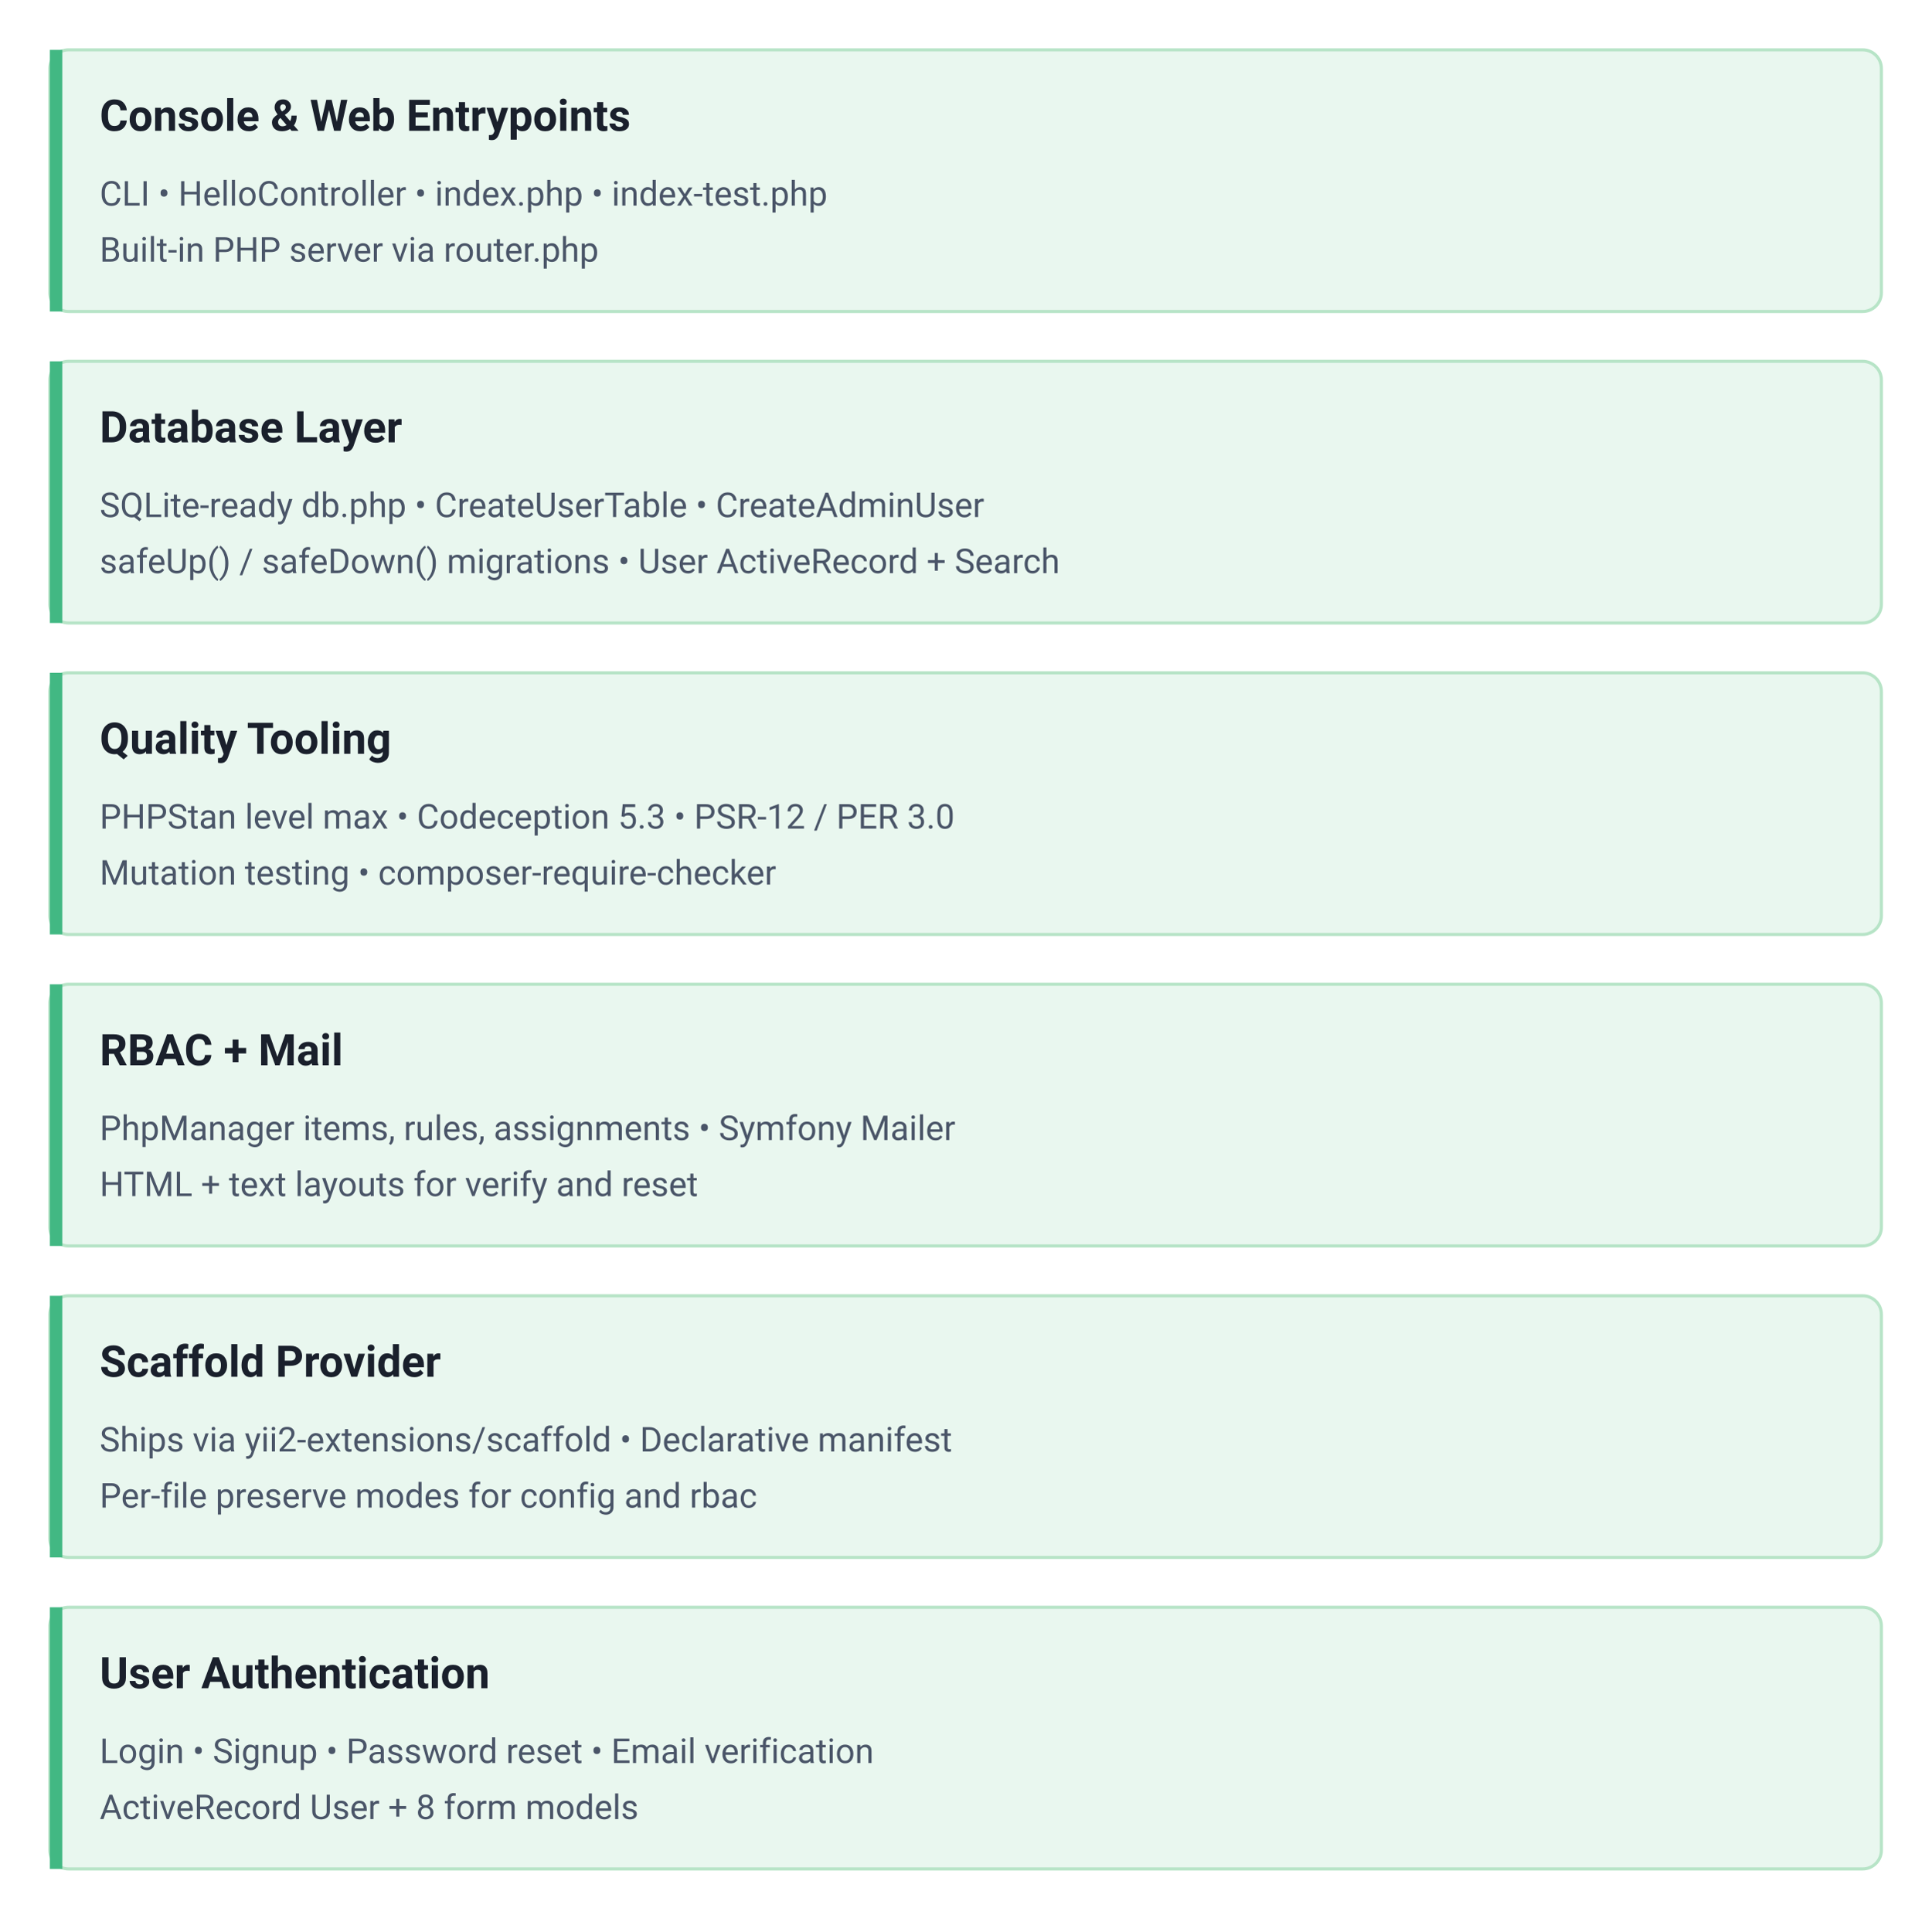
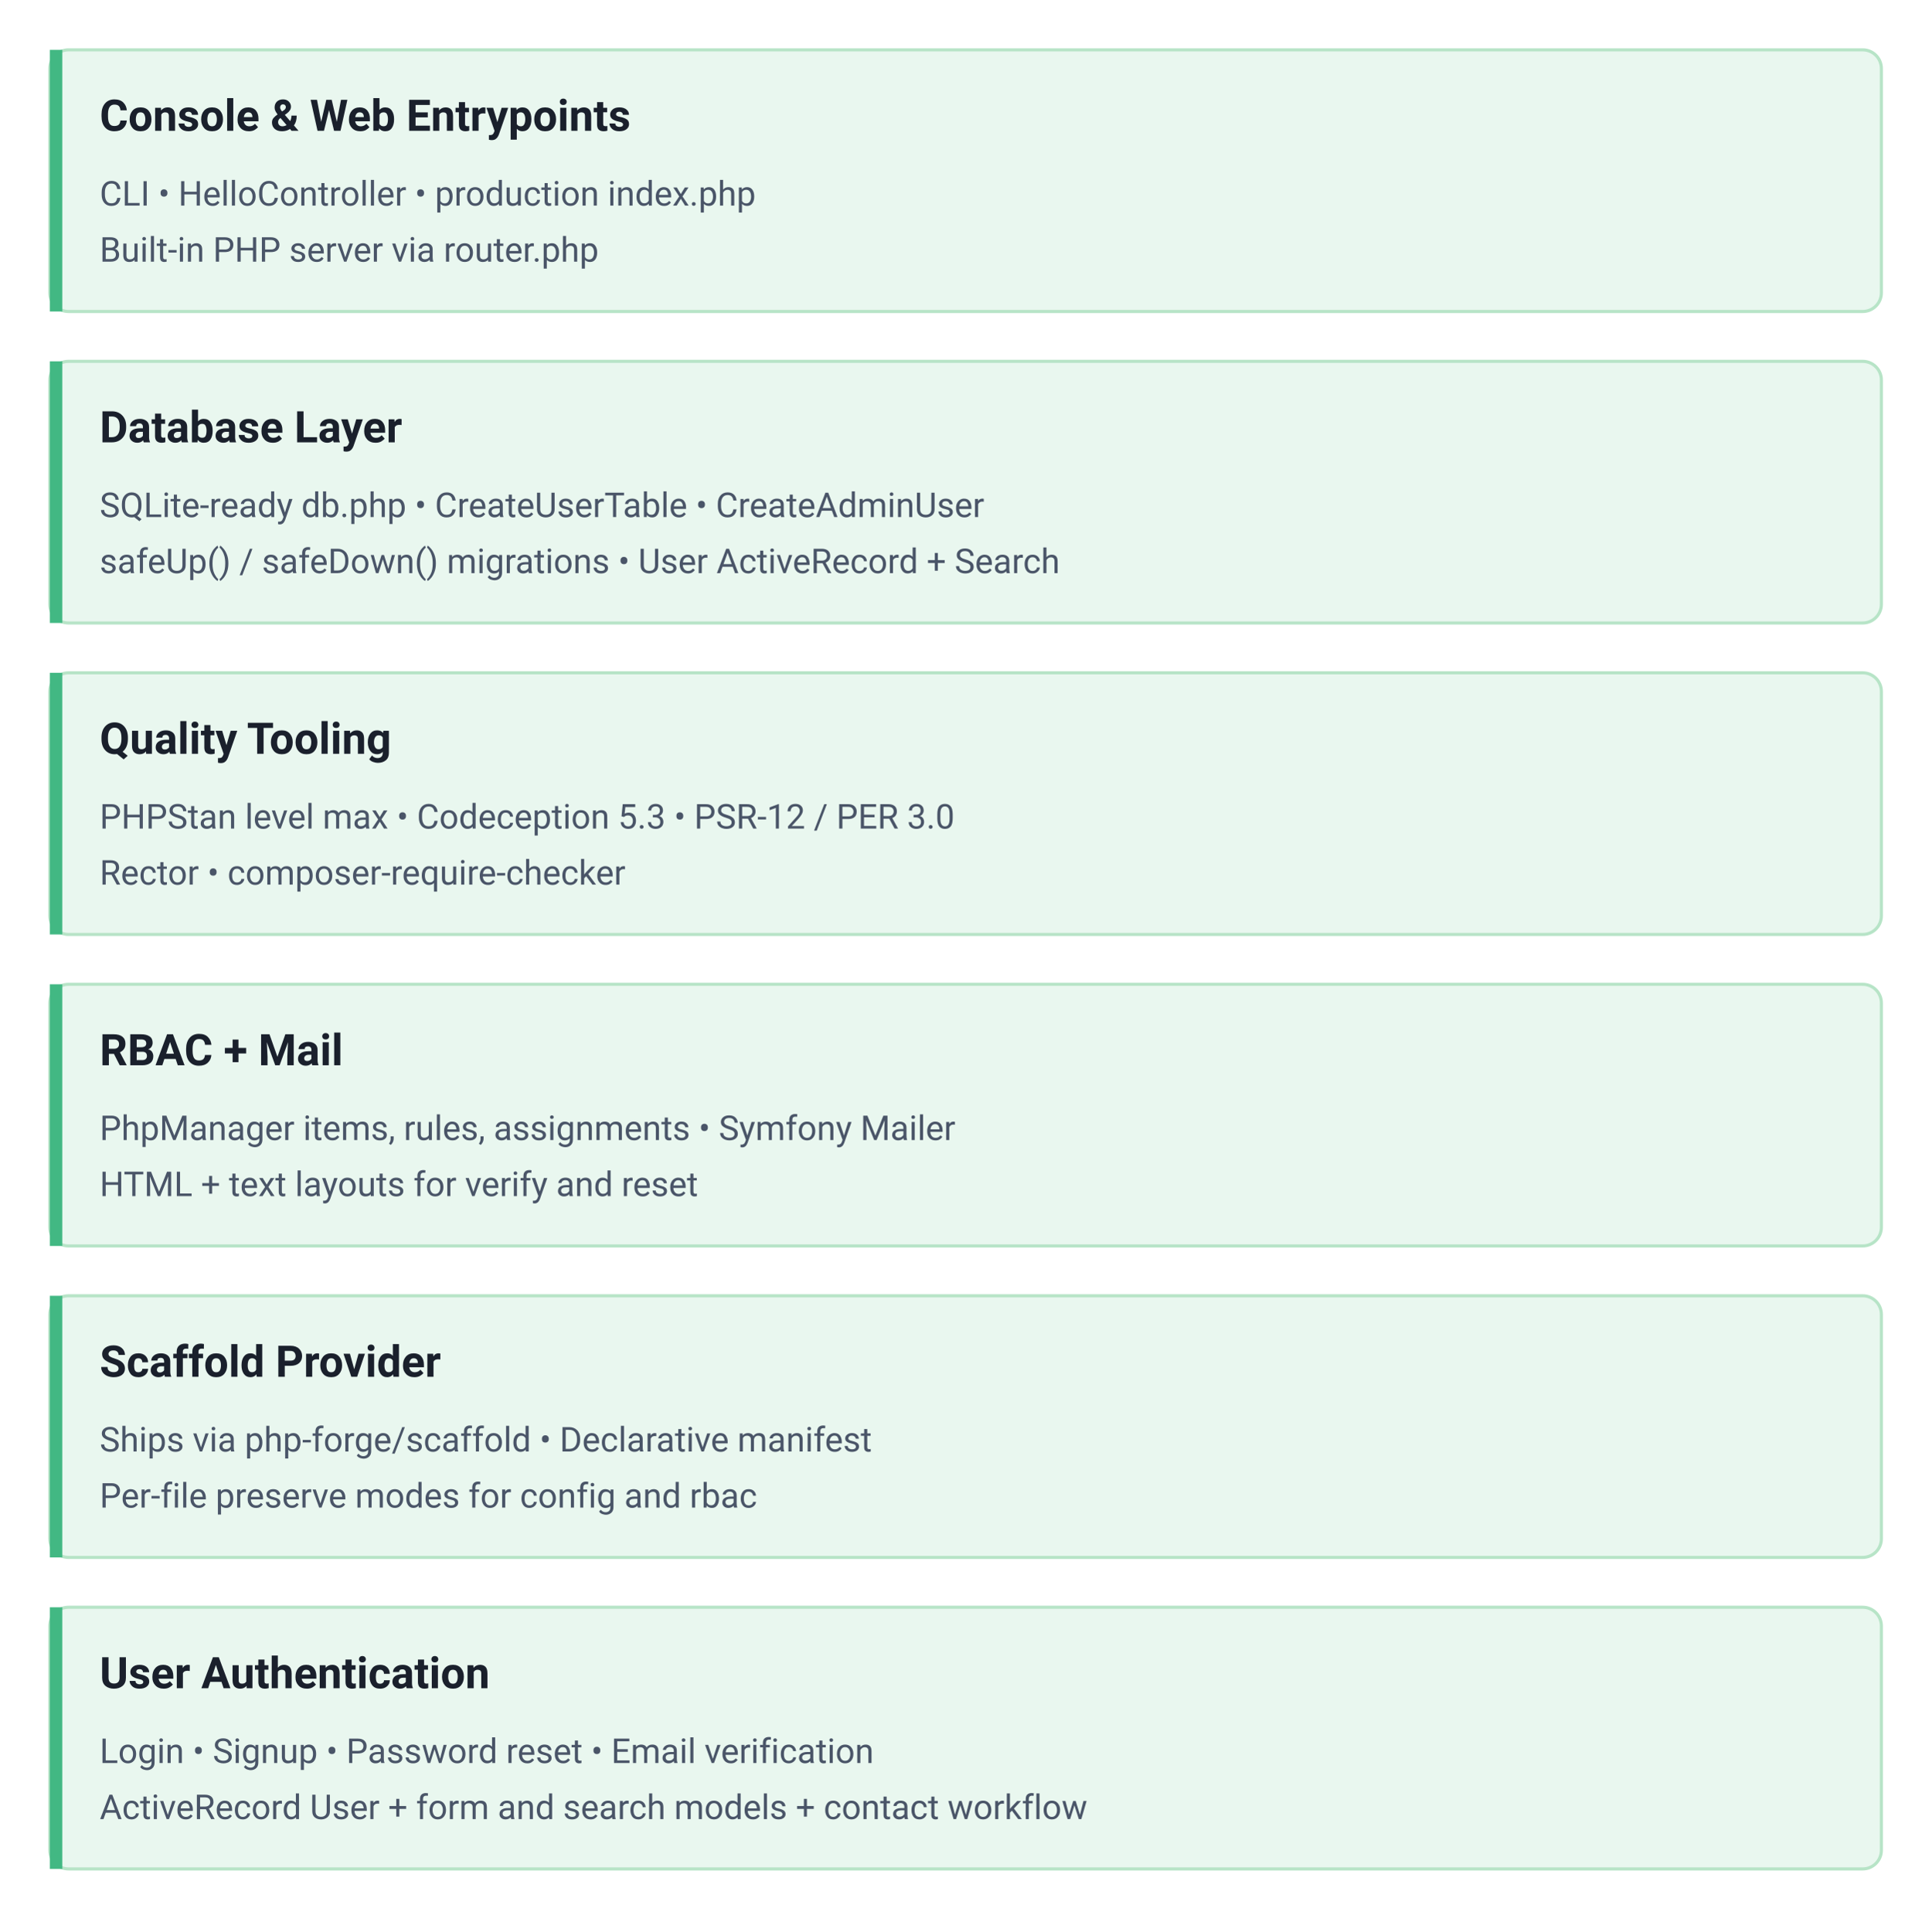
<svg xmlns="http://www.w3.org/2000/svg" viewBox="0 0 620 620" width="100%" height="580">
  <style>
        text { font-family: -apple-system, BlinkMacSystemFont, "Segoe UI", Roboto, Helvetica, Arial, sans-serif; }
        .box-bg { fill: #e9f7ef; stroke: #b7e4c7; stroke-width: 1; }
        .title { font-weight: 700; font-size: 14px; fill: #1a202c; }
        .content { font-size: 11px; fill: #4a5568; }
    </style>
  <g>
    <rect class="box-bg" x="16" y="16" width="588" height="84" rx="6" />
    <rect x="16" y="16" width="4" height="84" fill="#42b883" />
    <text class="title" x="32" y="42">Console &amp; Web Entrypoints</text>
-     <text class="content" x="32" y="66">CLI • HelloController • index.php • index-test.php</text>
+     <text class="content" x="32" y="66">CLI • HelloController • production index.php</text>
    <text class="content" x="32" y="84">Built-in PHP server via router.php</text>
  </g>
  <g>
    <rect class="box-bg" x="16" y="116" width="588" height="84" rx="6" />
    <rect x="16" y="116" width="4" height="84" fill="#42b883" />
    <text class="title" x="32" y="142">Database Layer</text>
    <text class="content" x="32" y="166">SQLite-ready db.php • CreateUserTable • CreateAdminUser</text>
    <text class="content" x="32" y="184">safeUp() / safeDown() migrations • User ActiveRecord + Search</text>
  </g>
  <g>
    <rect class="box-bg" x="16" y="216" width="588" height="84" rx="6" />
    <rect x="16" y="216" width="4" height="84" fill="#42b883" />
    <text class="title" x="32" y="242">Quality Tooling</text>
    <text class="content" x="32" y="266">PHPStan level max • Codeception 5.3 • PSR-12 / PER 3.0</text>
-     <text class="content" x="32" y="284">Mutation testing • composer-require-checker</text>
+     <text class="content" x="32" y="284">Rector • composer-require-checker</text>
  </g>
  <g>
    <rect class="box-bg" x="16" y="316" width="588" height="84" rx="6" />
    <rect x="16" y="316" width="4" height="84" fill="#42b883" />
    <text class="title" x="32" y="342">RBAC + Mail</text>
    <text class="content" x="32" y="366">PhpManager items, rules, assignments • Symfony Mailer</text>
    <text class="content" x="32" y="384">HTML + text layouts for verify and reset</text>
  </g>
  <g>
    <rect class="box-bg" x="16" y="416" width="588" height="84" rx="6" />
    <rect x="16" y="416" width="4" height="84" fill="#42b883" />
    <text class="title" x="32" y="442">Scaffold Provider</text>
-     <text class="content" x="32" y="466">Ships via yii2-extensions/scaffold • Declarative manifest</text>
+     <text class="content" x="32" y="466">Ships via php-forge/scaffold • Declarative manifest</text>
    <text class="content" x="32" y="484">Per-file preserve modes for config and rbac</text>
  </g>
  <g>
    <rect class="box-bg" x="16" y="516" width="588" height="84" rx="6" />
    <rect x="16" y="516" width="4" height="84" fill="#42b883" />
    <text class="title" x="32" y="542">User Authentication</text>
    <text class="content" x="32" y="566">Login • Signup • Password reset • Email verification</text>
-     <text class="content" x="32" y="584">ActiveRecord User + 8 form models</text>
+     <text class="content" x="32" y="584">ActiveRecord User + form and search models + contact workflow</text>
  </g>
</svg>
